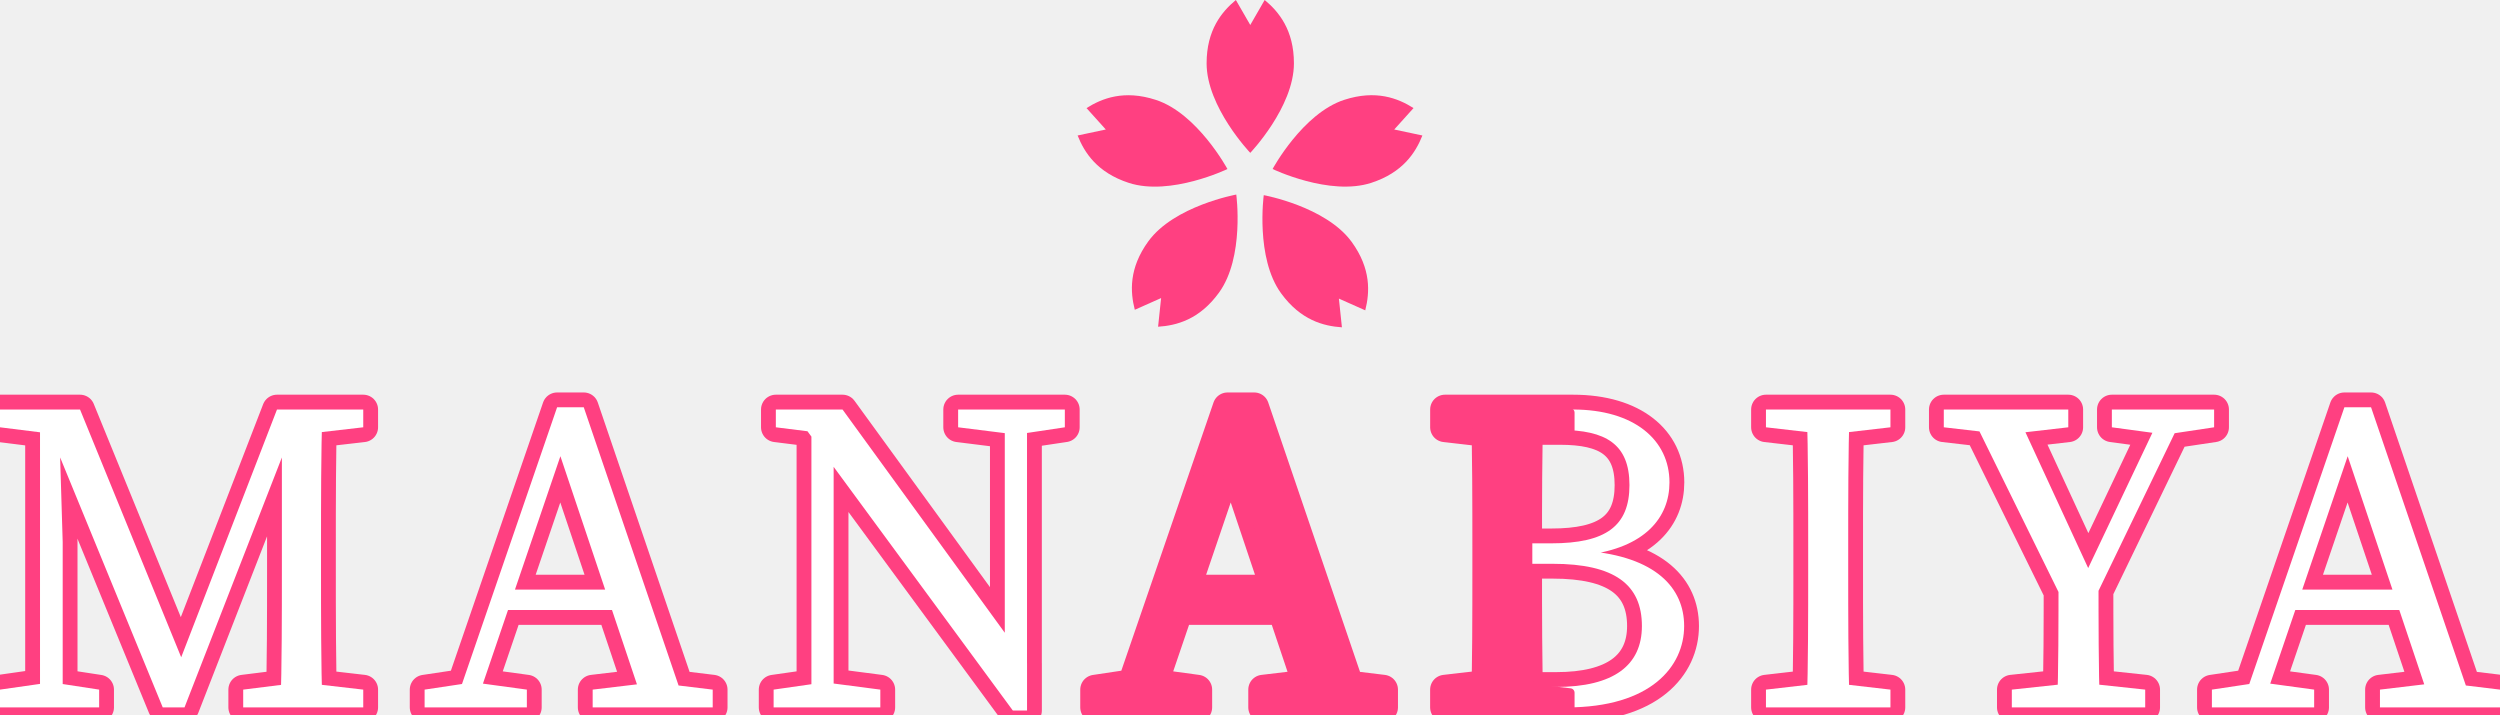
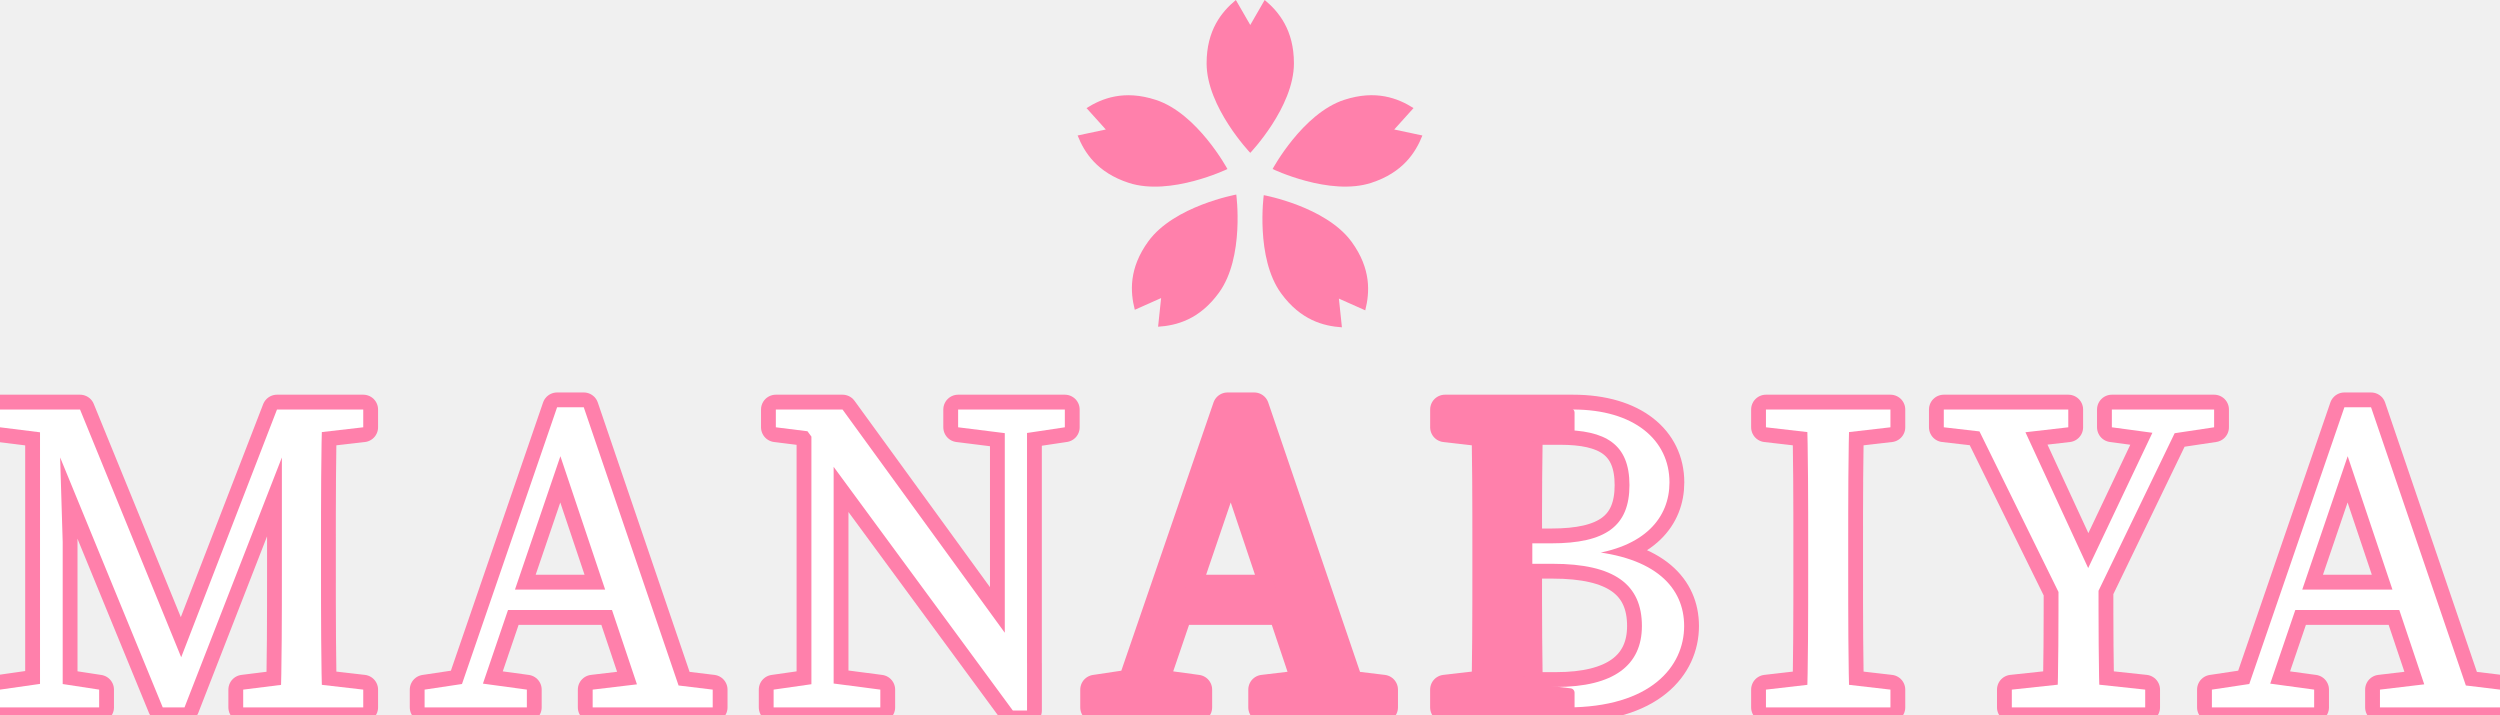
<svg xmlns="http://www.w3.org/2000/svg" viewBox="0 0 843.44 241.21">
  <path d="m0 138.16h19.8v8.25h-1.8l-18-2.25zm0 94.5 15.75-2.25h3l14.7 2.25v6h-33.45zm13.5-94.5h6.3l1.35 44.7v55.8h-7.65zm.15 0h13.35l36.75 90h-5.1l34.8-90h7.95l-39.15 100.5h-7.35zm68.4 94.5 18-2.25h3l19.5 2.25v6h-40.5zm13.05-40.5v-54h13.65c-.45 15.15-.45 30.75-.45 46.5v7.5c0 15.45 0 31.05.45 46.5h-14.1c.45-15.15.45-30.75.45-46.5zm6.45-54h21v6l-19.5 2.25h-1.5z" />
  <path d="m143.25 232.66 15-2.25h3l16.5 2.25v6h-34.5zm44.7-95.25h9l34.5 101.25h-13.95l-30.15-89.85h3.45l-30.6 89.85h-7.05zm-17.55 61.5h40.5l2.4 6.9h-45.3zm29.55 33.75 18.9-2.25h3l18.6 2.25v6h-40.5z" />
  <path d="m261 232.66 15.75-2.25h3l17.25 2.25v6h-36zm9.45-89.85 9.3 3.6-18-2.25v-6h22.5l62.25 85.65v15.9h-4.8zm3.3-4.65 7.5 6v94.5h-7.5zm49.5 0h36v6l-15 2.25h-3l-18-2.25zm15.74 0h7.5v101.55l-7.5-7.5z" />
  <path d="m369.45 232.66 15-2.25h3l16.5 2.25v6h-34.5zm44.69-95.25h9l34.5 101.25h-13.95l-30.15-89.85h3.45l-30.6 89.85h-7.05zm-17.55 61.5h40.5l2.4 6.9h-45.3zm29.55 33.75 18.9-2.25h3l18.6 2.25v6h-40.5z" />
  <path d="m487.5 144.16v-6h21v8.25h-1.5zm20.99 86.25v8.25h-21v-6l19.5-2.25zm-6.75-45.75c0-15.45 0-31.05-.45-46.5h14.4c-.45 15.15-.45 30.75-.45 46.5v5.25c0 17.7 0 33.3.45 48.75h-14.4c.45-15.15.45-30.75.45-46.5zm6.75-1.35h14.85c18.45 0 26.4-5.85 26.4-19.65s-7.95-18.6-23.4-18.6h-17.85v-6.9h22.2c20.55 0 32.55 10.2 32.55 24.6 0 11.7-8.1 22.05-28.05 24.45v-1.35c23.4 1.95 33 12.45 33 25.35 0 13.65-11.25 27.45-39.6 27.45h-20.1v-6.9h16.5c19.5 0 28.95-7.35 28.95-20.55 0-13.95-9.15-21-30.15-21h-15.3z" />
  <path d="m595.79 144.16v-6h42v6l-19.5 2.25h-3zm22.5 86.25 19.5 2.25v6h-42v-6l19.5-2.25zm-8.25-45.75c0-15.45 0-31.05-.45-46.5h14.4c-.45 15.15-.45 30.75-.45 46.5v7.5c0 15.45 0 31.05.45 46.5h-14.4c.45-15.15.45-30.75.45-46.5z" />
  <path d="m655.79 144.16v-6h42v6l-19.5 2.25h-3zm41.25 60.75-32.85-66.75h15.6l27.3 59.1h-5.25l28.05-59.1h7.65l-32.25 66.75zm5.7 25.5 21 2.25v6h-45v-6l21-2.25zm-8.25-36.75h13.5c0 17.1 0 31.65.45 45h-14.4c.45-13.05.45-27.75.45-45zm34.65-47.25-16.65-2.25v-6h34.5v6l-15 2.25z" />
  <path d="m746.24 232.66 15-2.25h3l16.5 2.25v6h-34.5zm44.7-95.25h9l34.5 101.25h-13.95l-30.15-89.85h3.45l-30.6 89.85h-7.05zm-17.55 61.5h40.5l2.4 6.9h-45.3zm29.55 33.75 18.9-2.25h3l18.6 2.25v6h-40.5z" />
-   <g fill="#ff4081">
+   <g fill="#ff80ab">
    <path d="m0 138.16h19.8v8.25h-1.8l-18-2.25zm0 94.5 15.75-2.25h3l14.7 2.25v6h-33.45zm13.5-94.5h6.3l1.35 44.7v55.8h-7.65zm.15 0h13.35l36.75 90h-5.1l34.8-90h7.95l-39.15 100.5h-7.35zm68.4 94.5 18-2.25h3l19.5 2.25v6h-40.5zm13.05-40.5v-54h13.65c-.45 15.15-.45 30.75-.45 46.5v7.5c0 15.45 0 31.05.45 46.5h-14.1c.45-15.15.45-30.75.45-46.5zm6.45-54h21v6l-19.5 2.25h-1.5z" />
    <path d="m143.25 232.66 15-2.25h3l16.5 2.25v6h-34.5zm44.7-95.25h9l34.5 101.25h-13.95l-30.15-89.85h3.45l-30.6 89.85h-7.05zm-17.55 61.5h40.5l2.4 6.9h-45.3zm29.55 33.75 18.9-2.25h3l18.6 2.25v6h-40.5z" />
    <path d="m261 232.66 15.75-2.25h3l17.25 2.25v6h-36zm9.45-89.85 9.3 3.6-18-2.25v-6h22.5l62.25 85.65v15.9h-4.8zm3.3-4.65 7.5 6v94.5h-7.5zm49.5 0h36v6l-15 2.25h-3l-18-2.25zm15.74 0h7.5v101.55l-7.5-7.5z" />
    <path d="m369.45 232.66 15-2.25h3l16.5 2.25v6h-34.5zm44.69-95.25h9l34.5 101.25h-13.95l-30.15-89.85h3.45l-30.6 89.85h-7.05zm-17.55 61.5h40.5l2.4 6.9h-45.3zm29.55 33.75 18.9-2.25h3l18.6 2.25v6h-40.5z" />
    <path d="m487.5 144.16v-6h21v8.25h-1.5zm20.99 86.25v8.25h-21v-6l19.5-2.25zm-6.75-45.75c0-15.45 0-31.05-.45-46.5h14.4c-.45 15.15-.45 30.75-.45 46.5v5.25c0 17.7 0 33.3.45 48.75h-14.4c.45-15.15.45-30.75.45-46.5zm6.75-1.35h14.85c18.45 0 26.4-5.85 26.4-19.65s-7.95-18.6-23.4-18.6h-17.85v-6.9h22.2c20.55 0 32.55 10.2 32.55 24.6 0 11.7-8.1 22.05-28.05 24.45v-1.35c23.4 1.95 33 12.45 33 25.35 0 13.65-11.25 27.45-39.6 27.45h-20.1v-6.9h16.5c19.5 0 28.95-7.35 28.95-20.55 0-13.95-9.15-21-30.15-21h-15.3z" />
    <path d="m595.79 144.16v-6h42v6l-19.5 2.25h-3zm22.5 86.25 19.5 2.25v6h-42v-6l19.5-2.25zm-8.25-45.75c0-15.45 0-31.05-.45-46.5h14.4c-.45 15.15-.45 30.75-.45 46.5v7.5c0 15.45 0 31.05.45 46.5h-14.4c.45-15.15.45-30.75.45-46.5z" />
    <path d="m655.79 144.16v-6h42v6l-19.5 2.25h-3zm41.25 60.75-32.85-66.75h15.6l27.3 59.1h-5.25l28.05-59.1h7.65l-32.25 66.75zm5.7 25.5 21 2.25v6h-45v-6l21-2.25zm-8.25-36.75h13.5c0 17.1 0 31.65.45 45h-14.4c.45-13.05.45-27.75.45-45zm34.65-47.25-16.65-2.25v-6h34.5v6l-15 2.25z" />
    <path d="m746.24 232.66 15-2.25h3l16.5 2.25v6h-34.5zm44.7-95.25h9l34.5 101.25h-13.95l-30.15-89.85h3.45l-30.6 89.85h-7.05zm-17.55 61.5h40.5l2.4 6.9h-45.3zm29.55 33.75 18.9-2.25h3l18.6 2.25v6h-40.5z" />
  </g>
-   <path d="m0 138.16h19.8v8.25h-1.8l-18-2.25zm0 94.5 15.75-2.25h3l14.7 2.25v6h-33.45zm13.5-94.5h6.3l1.35 44.7v55.8h-7.65zm.15 0h13.35l36.75 90h-5.1l34.8-90h7.95l-39.15 100.5h-7.35zm68.4 94.5 18-2.25h3l19.5 2.25v6h-40.5zm13.05-40.5v-54h13.65c-.45 15.15-.45 30.75-.45 46.5v7.5c0 15.45 0 31.05.45 46.5h-14.1c.45-15.15.45-30.75.45-46.5zm6.45-54h21v6l-19.5 2.25h-1.5z" fill="none" stroke="#ff4081" stroke-linecap="round" stroke-linejoin="round" stroke-width="10" />
-   <path d="m143.25 232.66 15-2.25h3l16.5 2.25v6h-34.5zm44.7-95.25h9l34.5 101.25h-13.95l-30.15-89.85h3.45l-30.6 89.85h-7.05zm-17.55 61.5h40.5l2.4 6.9h-45.3zm29.55 33.75 18.9-2.25h3l18.6 2.25v6h-40.5z" fill="none" stroke="#ff4081" stroke-linecap="round" stroke-linejoin="round" stroke-width="10" />
-   <path d="m261 232.66 15.75-2.25h3l17.25 2.25v6h-36zm9.45-89.85 9.3 3.6-18-2.25v-6h22.5l62.25 85.65v15.9h-4.8zm3.3-4.65 7.5 6v94.5h-7.5zm49.5 0h36v6l-15 2.25h-3l-18-2.25zm15.74 0h7.5v101.55l-7.5-7.5z" fill="none" stroke="#ff4081" stroke-linecap="round" stroke-linejoin="round" stroke-width="10" />
-   <path d="m369.45 232.66 15-2.25h3l16.5 2.25v6h-34.5zm44.69-95.25h9l34.5 101.25h-13.95l-30.15-89.85h3.45l-30.6 89.85h-7.05zm-17.55 61.5h40.5l2.4 6.9h-45.3zm29.55 33.75 18.9-2.25h3l18.6 2.25v6h-40.5z" fill="none" stroke="#ff4081" stroke-linecap="round" stroke-linejoin="round" stroke-width="10" />
-   <path d="m487.5 144.16v-6h21v8.25h-1.5zm20.99 86.25v8.25h-21v-6l19.5-2.25zm-6.75-45.75c0-15.45 0-31.05-.45-46.5h14.4c-.45 15.15-.45 30.75-.45 46.5v5.25c0 17.7 0 33.3.45 48.75h-14.4c.45-15.15.45-30.75.45-46.5zm6.75-1.35h14.85c18.45 0 26.4-5.85 26.4-19.65s-7.95-18.6-23.4-18.6h-17.85v-6.9h22.2c20.55 0 32.55 10.2 32.55 24.6 0 11.7-8.1 22.05-28.05 24.45v-1.35c23.4 1.95 33 12.45 33 25.35 0 13.65-11.25 27.45-39.6 27.45h-20.1v-6.9h16.5c19.5 0 28.95-7.35 28.95-20.55 0-13.95-9.15-21-30.15-21h-15.3z" fill="none" stroke="#ff4081" stroke-linecap="round" stroke-linejoin="round" stroke-width="10" />
-   <path d="m595.79 144.16v-6h42v6l-19.5 2.25h-3zm22.5 86.25 19.5 2.25v6h-42v-6l19.5-2.25zm-8.25-45.75c0-15.45 0-31.05-.45-46.5h14.4c-.45 15.15-.45 30.75-.45 46.5v7.5c0 15.45 0 31.05.45 46.5h-14.4c.45-15.15.45-30.75.45-46.5z" fill="none" stroke="#ff4081" stroke-linecap="round" stroke-linejoin="round" stroke-width="10" />
-   <path d="m655.79 144.16v-6h42v6l-19.5 2.25h-3zm41.25 60.75-32.85-66.75h15.6l27.3 59.1h-5.25l28.05-59.1h7.65l-32.25 66.75zm5.7 25.5 21 2.25v6h-45v-6l21-2.25zm-8.25-36.75h13.5c0 17.1 0 31.65.45 45h-14.4c.45-13.05.45-27.75.45-45zm34.65-47.25-16.65-2.25v-6h34.5v6l-15 2.25z" fill="none" stroke="#ff4081" stroke-linecap="round" stroke-linejoin="round" stroke-width="10" />
-   <path d="m746.24 232.66 15-2.25h3l16.5 2.25v6h-34.5zm44.7-95.25h9l34.5 101.25h-13.95l-30.15-89.85h3.45l-30.6 89.85h-7.05zm-17.55 61.5h40.5l2.4 6.9h-45.3zm29.55 33.75 18.9-2.25h3l18.6 2.25v6h-40.5z" fill="none" stroke="#ff4081" stroke-linecap="round" stroke-linejoin="round" stroke-width="10" />
+   <path d="m0 138.16h19.8v8.25h-1.8l-18-2.25zm0 94.5 15.75-2.25h3l14.7 2.25v6h-33.45zm13.5-94.5h6.3l1.35 44.7v55.8h-7.65zm.15 0h13.35l36.75 90h-5.1l34.8-90h7.95l-39.15 100.5h-7.35zm68.4 94.5 18-2.25h3l19.5 2.25v6h-40.5zm13.05-40.5v-54h13.65c-.45 15.15-.45 30.75-.45 46.5v7.5c0 15.45 0 31.05.45 46.5h-14.1c.45-15.15.45-30.75.45-46.5zm6.45-54h21v6l-19.5 2.25h-1.5z" fill="none" stroke="#ff80ab" stroke-linecap="round" stroke-linejoin="round" stroke-width="10" />
+   <path d="m143.25 232.66 15-2.25h3l16.5 2.25v6h-34.5zm44.7-95.25h9l34.5 101.25h-13.95l-30.15-89.85h3.45l-30.6 89.85h-7.05zm-17.55 61.5h40.5l2.4 6.9h-45.3zm29.55 33.75 18.9-2.25h3l18.6 2.25v6h-40.5z" fill="none" stroke="#ff80ab" stroke-linecap="round" stroke-linejoin="round" stroke-width="10" />
+   <path d="m261 232.66 15.75-2.25h3l17.25 2.25v6h-36zm9.45-89.85 9.3 3.6-18-2.25v-6h22.5l62.25 85.65v15.9h-4.8zm3.3-4.65 7.5 6v94.5h-7.5zm49.5 0h36v6l-15 2.25h-3l-18-2.25zm15.74 0h7.5v101.55l-7.5-7.5z" fill="none" stroke="#ff80ab" stroke-linecap="round" stroke-linejoin="round" stroke-width="10" />
+   <path d="m369.45 232.66 15-2.25h3l16.5 2.25v6h-34.5zm44.69-95.25h9l34.5 101.25h-13.95l-30.15-89.85h3.45l-30.6 89.85h-7.05zm-17.55 61.5h40.5l2.4 6.9h-45.3zm29.55 33.75 18.9-2.25h3l18.6 2.25v6h-40.5z" fill="none" stroke="#ff80ab" stroke-linecap="round" stroke-linejoin="round" stroke-width="10" />
+   <path d="m487.5 144.16v-6h21v8.25h-1.5zm20.99 86.25v8.25h-21v-6l19.5-2.25zm-6.75-45.75c0-15.45 0-31.05-.45-46.5h14.4c-.45 15.15-.45 30.75-.45 46.5v5.25c0 17.7 0 33.3.45 48.75h-14.4c.45-15.15.45-30.75.45-46.5zm6.75-1.35h14.85c18.45 0 26.4-5.85 26.4-19.65s-7.95-18.6-23.4-18.6h-17.85v-6.9h22.2c20.55 0 32.55 10.2 32.55 24.6 0 11.7-8.1 22.05-28.05 24.45v-1.35c23.4 1.95 33 12.45 33 25.35 0 13.65-11.25 27.45-39.6 27.45h-20.1v-6.9h16.5c19.5 0 28.95-7.35 28.95-20.55 0-13.95-9.15-21-30.15-21h-15.3z" fill="none" stroke="#ff80ab" stroke-linecap="round" stroke-linejoin="round" stroke-width="10" />
+   <path d="m595.79 144.16v-6h42v6l-19.5 2.25h-3zm22.5 86.25 19.5 2.25v6h-42v-6l19.5-2.25zm-8.25-45.75c0-15.45 0-31.05-.45-46.5h14.4c-.45 15.15-.45 30.75-.45 46.5v7.5c0 15.45 0 31.05.45 46.5h-14.4c.45-15.15.45-30.75.45-46.5z" fill="none" stroke="#ff80ab" stroke-linecap="round" stroke-linejoin="round" stroke-width="10" />
+   <path d="m655.79 144.16v-6h42v6l-19.5 2.25h-3zm41.25 60.75-32.85-66.75h15.6l27.3 59.1h-5.25l28.05-59.1h7.65l-32.25 66.75zm5.7 25.5 21 2.25v6h-45v-6l21-2.25zm-8.25-36.75h13.5c0 17.1 0 31.65.45 45h-14.4c.45-13.05.45-27.75.45-45zm34.65-47.25-16.65-2.25v-6h34.5v6l-15 2.25z" fill="none" stroke="#ff80ab" stroke-linecap="round" stroke-linejoin="round" stroke-width="10" />
+   <path d="m746.24 232.66 15-2.25h3l16.5 2.25v6h-34.5zm44.7-95.25h9l34.5 101.25h-13.95l-30.15-89.85h3.45l-30.6 89.85h-7.05zm-17.55 61.5h40.5l2.4 6.9h-45.3zm29.55 33.75 18.9-2.25h3l18.6 2.25v6h-40.5z" fill="none" stroke="#ff80ab" stroke-linecap="round" stroke-linejoin="round" stroke-width="10" />
  <path d="m0 138.16h19.8v8.25h-1.8l-18-2.25zm0 94.5 15.75-2.25h3l14.7 2.25v6h-33.45zm13.5-94.5h6.3l1.35 44.7v55.8h-7.65zm.15 0h13.35l36.75 90h-5.1l34.8-90h7.95l-39.15 100.5h-7.35zm68.4 94.5 18-2.25h3l19.5 2.25v6h-40.5zm13.05-40.5v-54h13.65c-.45 15.15-.45 30.75-.45 46.5v7.5c0 15.45 0 31.05.45 46.5h-14.1c.45-15.15.45-30.75.45-46.5zm6.45-54h21v6l-19.5 2.25h-1.5z" fill="#fff" />
  <path d="m143.25 232.66 15-2.25h3l16.5 2.25v6h-34.5zm44.7-95.25h9l34.5 101.25h-13.95l-30.15-89.85h3.45l-30.6 89.85h-7.05zm-17.55 61.5h40.5l2.4 6.9h-45.3zm29.55 33.75 18.9-2.25h3l18.6 2.25v6h-40.5z" fill="#fff" />
  <path d="m261 232.66 15.75-2.25h3l17.25 2.25v6h-36zm9.45-89.85 9.3 3.6-18-2.25v-6h22.5l62.25 85.65v15.9h-4.8zm3.3-4.65 7.5 6v94.5h-7.5zm49.5 0h36v6l-15 2.25h-3l-18-2.25zm15.74 0h7.5v101.55l-7.5-7.5z" fill="#fff" />
-   <path d="m369.45 232.66 15-2.25h3l16.5 2.25v6h-34.5zm44.69-95.25h9l34.5 101.25h-13.95l-30.15-89.85h3.45l-30.6 89.85h-7.05zm-17.55 61.5h40.5l2.4 6.9h-45.3zm29.55 33.75 18.9-2.25h3l18.6 2.25v6h-40.5z" fill="#ff4081" />
+   <path d="m369.45 232.66 15-2.25h3l16.5 2.25v6h-34.5zm44.69-95.25h9l34.5 101.25h-13.95l-30.15-89.85h3.45l-30.6 89.85h-7.05zm-17.55 61.5h40.5l2.4 6.9h-45.3zm29.55 33.75 18.9-2.25h3l18.6 2.25v6h-40.5z" fill="#ff80ab" />
  <path d="m487.5 144.16v-6h21v8.25h-1.5zm20.99 86.25v8.25h-21v-6l19.5-2.25zm-6.75-45.75c0-15.45 0-31.05-.45-46.5h14.4c-.45 15.15-.45 30.75-.45 46.5v5.25c0 17.7 0 33.3.45 48.75h-14.4c.45-15.15.45-30.75.45-46.5zm6.75-1.35h14.85c18.45 0 26.4-5.85 26.4-19.65s-7.95-18.6-23.4-18.6h-17.85v-6.9h22.2c20.55 0 32.55 10.2 32.55 24.6 0 11.7-8.1 22.05-28.05 24.45v-1.35c23.4 1.95 33 12.45 33 25.35 0 13.65-11.25 27.45-39.6 27.45h-20.1v-6.9h16.5c19.5 0 28.95-7.35 28.95-20.55 0-13.95-9.15-21-30.15-21h-15.3z" fill="#fff" />
  <path d="m595.79 144.16v-6h42v6l-19.5 2.25h-3zm22.5 86.25 19.5 2.25v6h-42v-6l19.5-2.25zm-8.25-45.75c0-15.45 0-31.05-.45-46.5h14.4c-.45 15.15-.45 30.75-.45 46.5v7.5c0 15.45 0 31.05.45 46.5h-14.4c.45-15.15.45-30.75.45-46.5z" fill="#fff" />
  <path d="m655.79 144.16v-6h42v6l-19.5 2.25h-3zm41.25 60.75-32.85-66.75h15.6l27.3 59.1h-5.25l28.05-59.1h7.65l-32.25 66.75zm5.7 25.5 21 2.25v6h-45v-6l21-2.25zm-8.25-36.75h13.5c0 17.1 0 31.65.45 45h-14.4c.45-13.05.45-27.75.45-45zm34.65-47.25-16.65-2.25v-6h34.5v6l-15 2.25z" fill="#fff" />
  <path d="m746.24 232.66 15-2.25h3l16.5 2.25v6h-34.5zm44.7-95.25h9l34.5 101.25h-13.95l-30.15-89.85h3.45l-30.6 89.85h-7.05zm-17.55 61.5h40.5l2.4 6.9h-45.3zm29.55 33.75 18.9-2.25h3l18.6 2.25v6h-40.5z" fill="#fff" />
-   <path d="m487.72 145.21v-6h42v6l-19.5 2.25h-3zm22.5 86.25 19.5 2.25v6h-42v-6l19.5-2.25zm-8.25-45.75c0-15.45 0-31.05-.45-46.5h14.4c-.45 15.15-.45 30.75-.45 46.5v7.5c0 15.45 0 31.05.45 46.5h-14.4c.45-15.15.45-30.75.45-46.5z" fill="#ff4081" stroke="#ff4081" stroke-linecap="round" stroke-linejoin="round" stroke-width="3" />
-   <path d="m426.67 0-4.86 8.43-4.86-8.43c-4.77 3.96-9.87 10.13-9.87 21.36 0 14.78 14.73 30.21 14.73 30.21s14.73-15.43 14.73-30.21c0-11.24-5.1-17.4-9.87-21.36z" fill="#ff4081" />
-   <path d="m366.56 36.46 6.51 7.23-9.51 2.02c2.29 5.76 6.58 12.51 17.27 15.99 14.05 4.57 33.28-4.67 33.28-4.67s-10.12-18.78-24.18-23.34c-10.69-3.47-18.12-.53-23.37 2.78z" fill="#ff4081" />
-   <path d="m382.84 104.52 8.89-3.96-1.02 9.67c6.19-.4 13.94-2.39 20.54-11.49 8.69-11.95 5.84-33.1 5.84-33.1s-20.99 3.83-29.67 15.78c-6.61 9.09-6.11 17.07-4.57 23.08z" fill="#ff4081" />
-   <path d="m452.73 110.41-1.02-9.67 8.89 3.96c1.53-6.01 2.03-13.99-4.57-23.08-8.69-11.95-29.67-15.78-29.67-15.78s-2.85 21.14 5.84 33.1c6.61 9.09 14.35 11.08 20.54 11.49z" fill="#ff4081" />
-   <path d="m479.89 45.71-9.51-2.02 6.51-7.23c-5.24-3.31-12.68-6.25-23.37-2.78-14.05 4.57-24.18 23.34-24.18 23.34s19.23 9.24 33.28 4.67c10.69-3.47 14.98-10.22 17.27-15.99z" fill="#ff4081" />
+   <path d="m487.72 145.21v-6h42v6l-19.5 2.25h-3zm22.5 86.25 19.5 2.25v6h-42v-6l19.5-2.25zm-8.25-45.75c0-15.45 0-31.05-.45-46.5h14.4c-.45 15.15-.45 30.75-.45 46.5v7.5c0 15.45 0 31.05.45 46.5h-14.4c.45-15.15.45-30.75.45-46.5z" fill="#ff80ab" stroke="#ff80ab" stroke-linecap="round" stroke-linejoin="round" stroke-width="3" />
+   <path d="m426.67 0-4.86 8.43-4.86-8.43c-4.77 3.96-9.87 10.13-9.87 21.36 0 14.78 14.73 30.21 14.73 30.21s14.73-15.43 14.73-30.21c0-11.24-5.1-17.4-9.87-21.36z" fill="#ff80ab" />
+   <path d="m366.56 36.46 6.51 7.23-9.51 2.02c2.29 5.76 6.58 12.51 17.27 15.99 14.05 4.57 33.28-4.67 33.28-4.67s-10.12-18.78-24.18-23.34c-10.69-3.47-18.12-.53-23.37 2.78z" fill="#ff80ab" />
+   <path d="m382.84 104.52 8.89-3.96-1.02 9.67c6.19-.4 13.94-2.39 20.54-11.49 8.69-11.95 5.84-33.1 5.84-33.1s-20.99 3.83-29.67 15.78c-6.61 9.09-6.11 17.07-4.57 23.08z" fill="#ff80ab" />
+   <path d="m452.73 110.41-1.02-9.67 8.89 3.96c1.53-6.01 2.03-13.99-4.57-23.08-8.69-11.95-29.67-15.78-29.67-15.78s-2.85 21.14 5.84 33.1c6.61 9.09 14.35 11.08 20.54 11.49z" fill="#ff80ab" />
+   <path d="m479.89 45.71-9.51-2.02 6.51-7.23c-5.24-3.31-12.68-6.25-23.37-2.78-14.05 4.57-24.18 23.34-24.18 23.34s19.23 9.24 33.28 4.67c10.69-3.47 14.98-10.22 17.27-15.99z" fill="#ff80ab" />
</svg>
